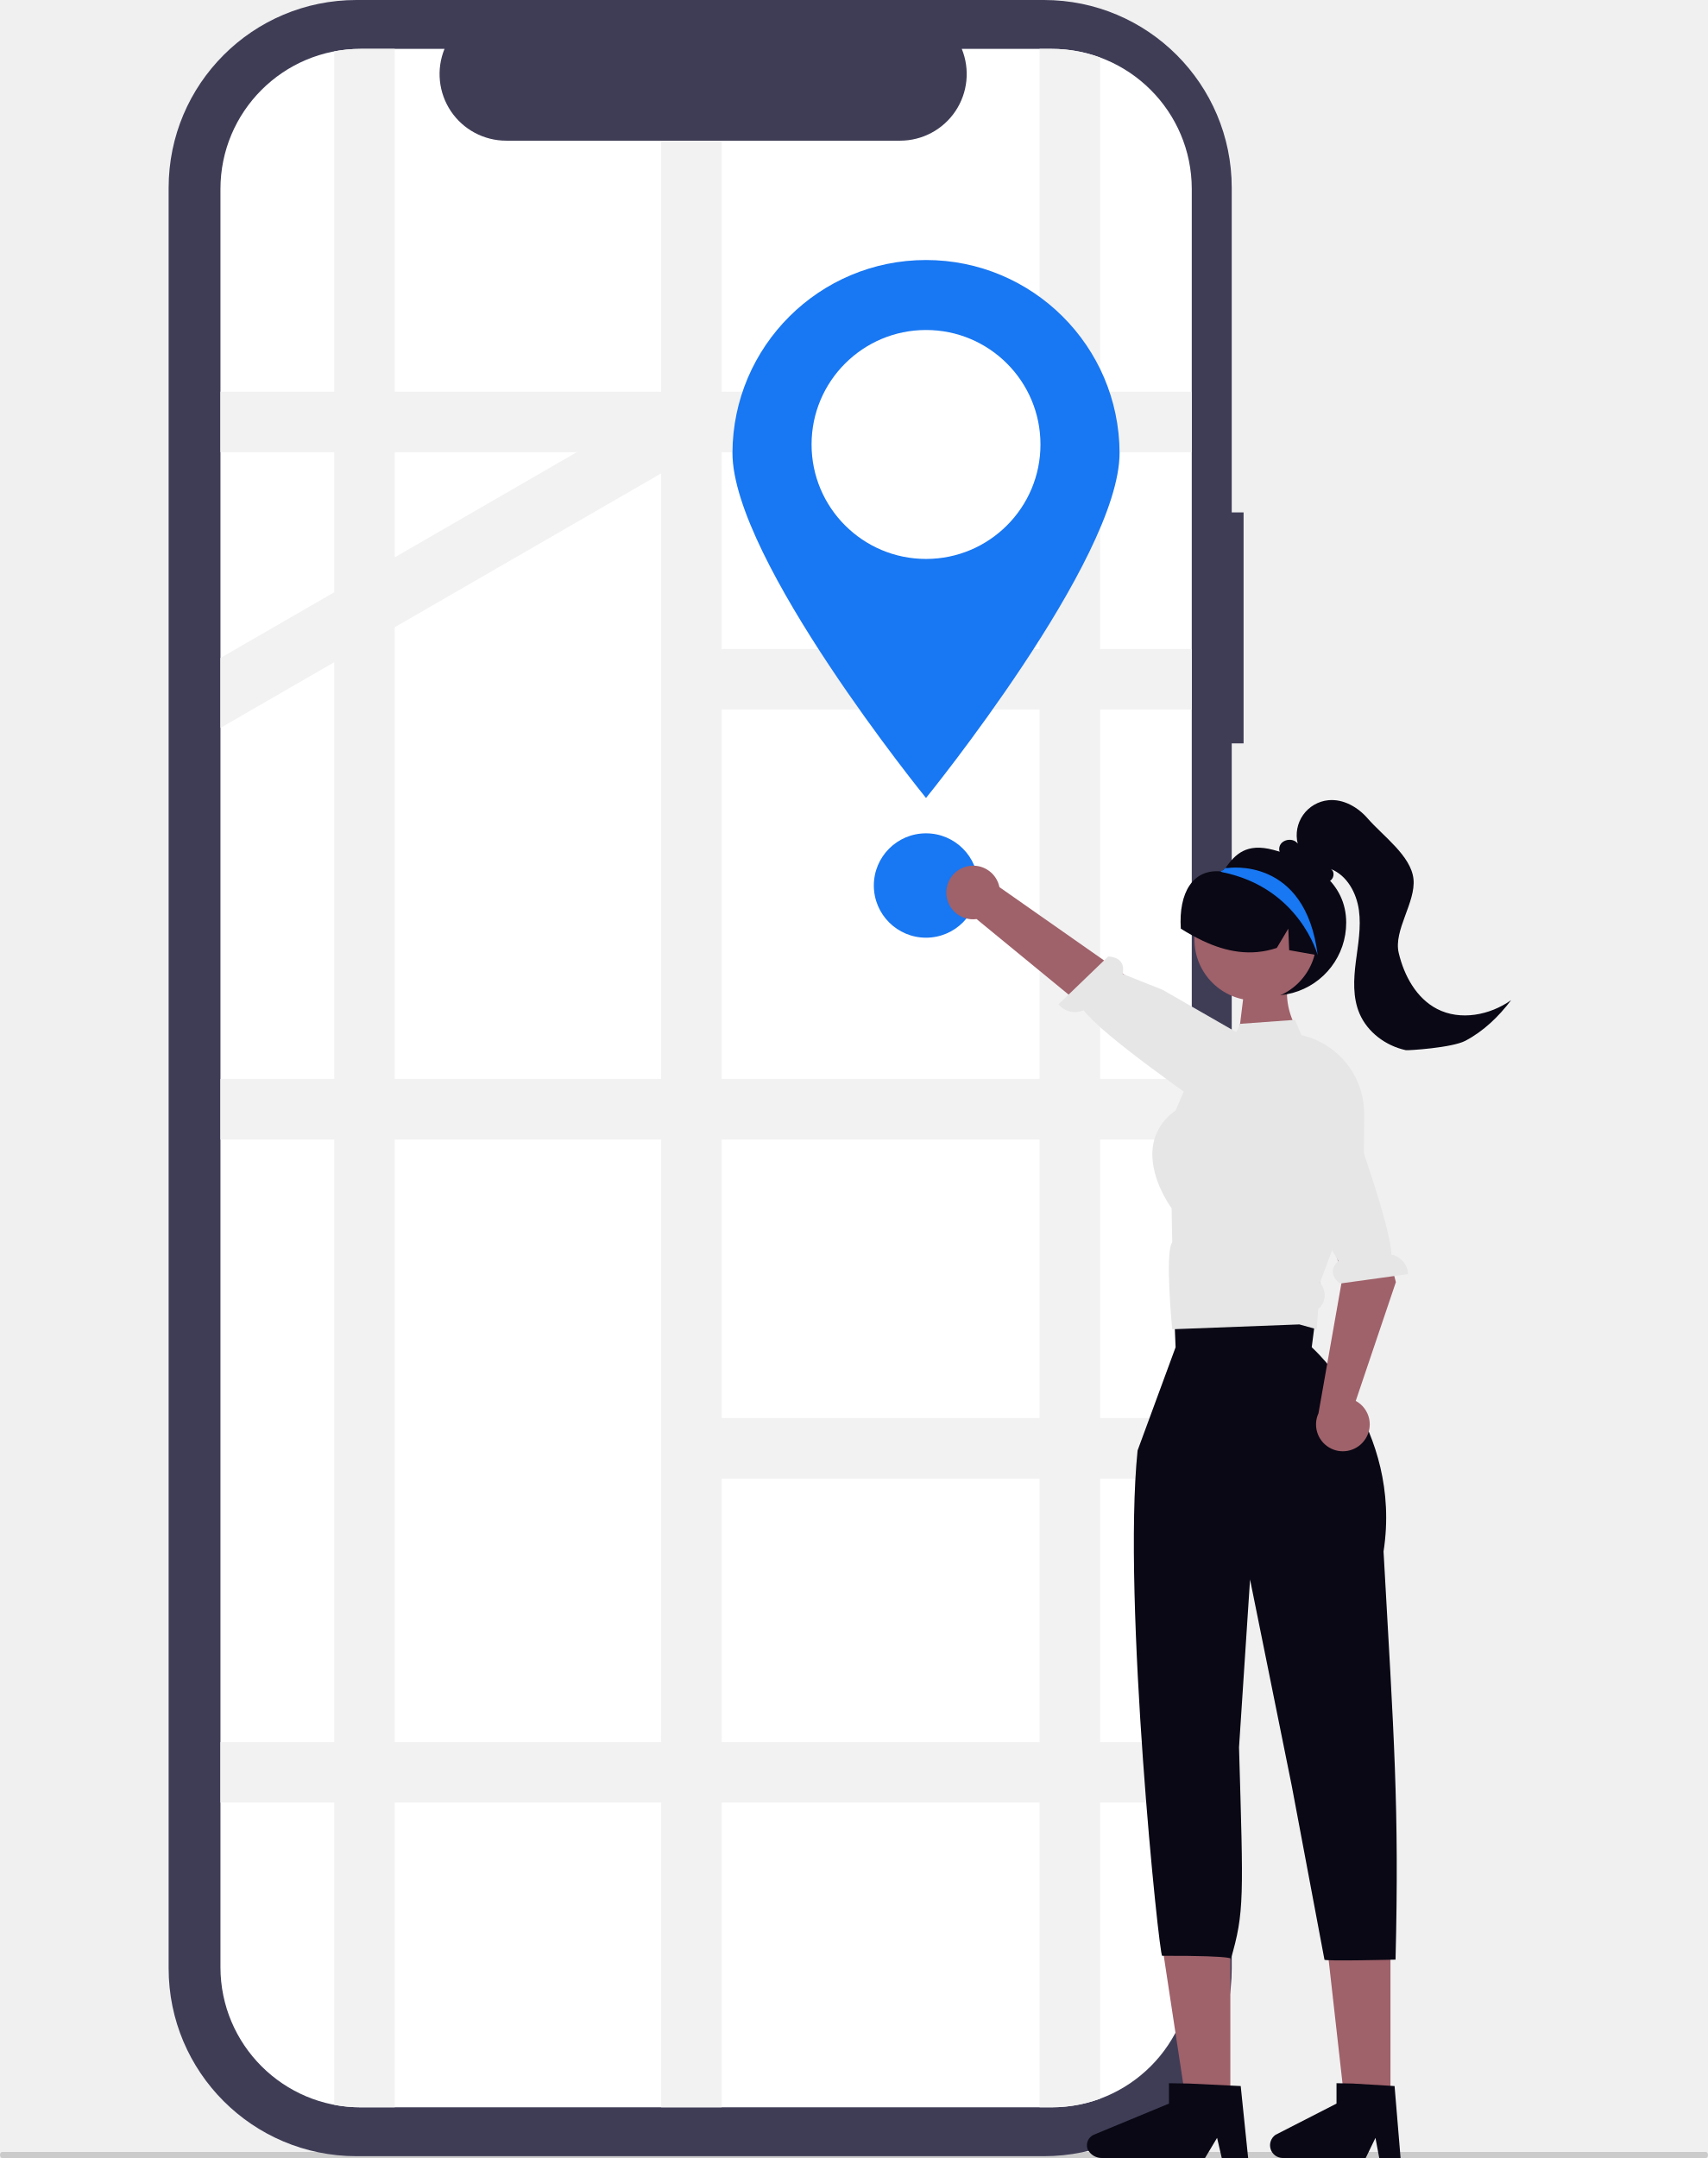
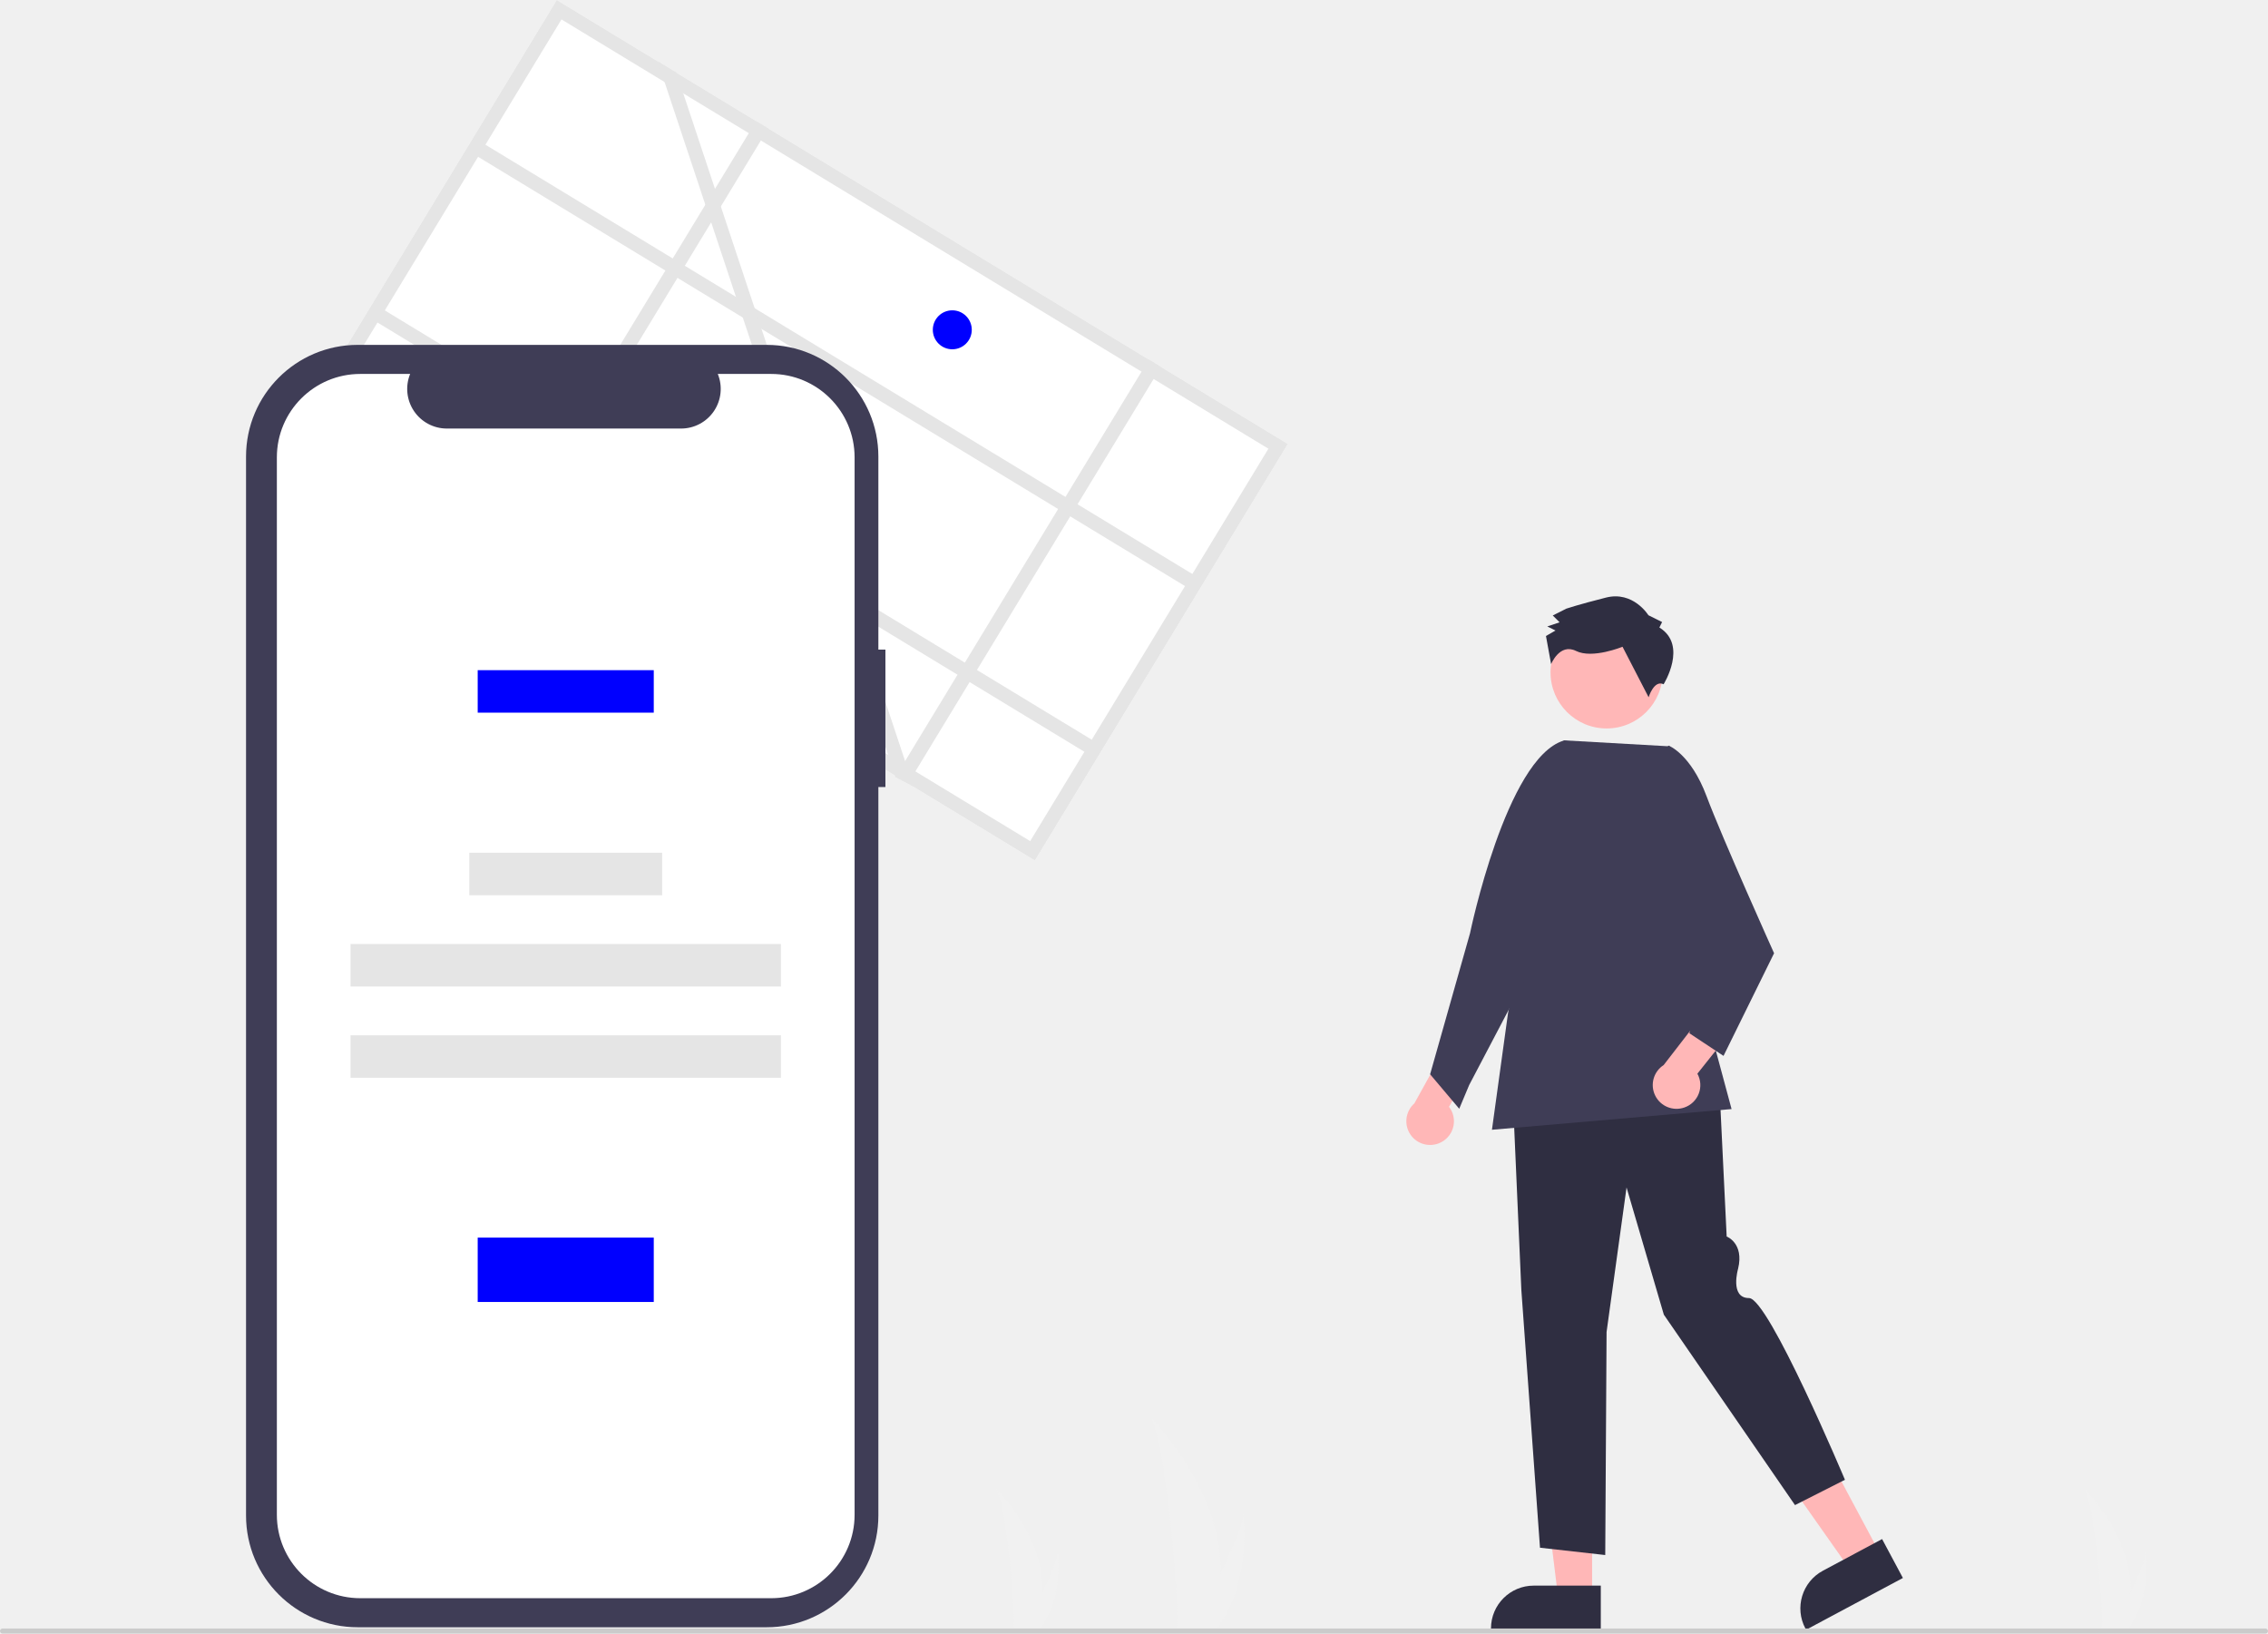
- <svg xmlns="http://www.w3.org/2000/svg" class="w-full h-auto drop-shadow-xl" width="633.218" height="799.931" viewBox="0 0 633.218 799.931" role="img" artist="Katerina Limpitsouni" source="https://undraw.co/">
-   <g transform="translate(-636 -131)">
-     <path d="M632.432,712.957H.786c-.434,0-.786-.5-.786-1.122s.352-1.122.786-1.122H632.432c.434,0,.786.5.786,1.122S632.866,712.957,632.432,712.957Z" transform="translate(636 217.973)" fill="#cbcbcb" />
-     <path d="M484.219,189.932h-4.392V69.629A69.628,69.628,0,0,0,410.2,0H155.319A69.629,69.629,0,0,0,85.691,69.628v660a69.629,69.629,0,0,0,69.628,69.629H410.2a69.629,69.629,0,0,0,69.629-69.629h0V275.566h4.392Z" transform="translate(612.827 131)" fill="#3f3d56" />
-     <path d="M462.914,68.142V727.167a51.953,51.953,0,0,1-51.907,52h-256.2a51.963,51.963,0,0,1-52-51.926V68.142a51.963,51.963,0,0,1,51.926-52h31.141a24.7,24.7,0,0,0,22.874,34.03H354.773a24.7,24.7,0,0,0,22.874-34.03h33.267a51.953,51.953,0,0,1,52,51.906v.093Z" transform="translate(614.923 132.975)" fill="#fff" />
-     <path d="M462.914,165.643V143.2H428.939V19.353a51.838,51.838,0,0,0-18.025-3.21h-4.422V143.2H288.642V50.173H266.195V143.2H167.426V16.143H154.811a51.5,51.5,0,0,0-9.832.932V143.2H102.811v22.448h42.167v51.922l-42.167,24.344v25.927l42.167-24.344V397.975H102.811v22.447h42.167V643.775H102.811v22.448h42.167V778.235a51.522,51.522,0,0,0,9.832.932h12.615V666.222h98.769V779.167h22.448V666.222H406.492V779.167h4.422a51.841,51.841,0,0,0,18.025-3.21V666.222h33.974V643.775H428.939V546.128h33.671V523.681H428.939V420.422h33.974V397.975H428.939V261.045h33.974V238.6H428.939V165.643Zm-228,0h0l-67.488,38.969h0V165.643Zm-67.489,64.885h0L266.195,173.5V397.975H167.426Zm0,413.247V420.422h98.769V643.775Zm239.066,0H288.642V546.128H406.492Zm0-120.094H288.642V420.422H406.492Zm0-125.706H288.642V261.045H406.492Zm0-159.377H288.642V165.643H406.492Z" transform="translate(614.923 132.975)" fill="#f2f2f2" />
-     <g transform="translate(907.551 227.117)">
-       <path d="M353.9,171.472c0,39.632-71.76,127.919-71.76,127.919s-71.76-88.287-71.76-127.919a71.76,71.76,0,0,1,143.519,0Z" transform="translate(-210.381 -99.713)" fill="#1877F2" />
-       <path d="M342.246,184.144a42.432,42.432,0,1,1-42.432-42.432h0a42.412,42.412,0,0,1,42.432,42.393Z" transform="translate(-228.053 -115.504)" fill="#fff" />
-       <ellipse cx="19.344" cy="19.344" rx="19.344" ry="19.344" transform="translate(52.415 212.783)" fill="#1877F2" />
-     </g>
-     <g transform="translate(986.85 427.559)">
-       <path d="M0,15.24,19.857,0l5.285,27.183L10.249,33.588C9.645,26.466,6.084,20.4,0,15.24Z" transform="matrix(-0.951, -0.309, 0.309, -0.951, 126.296, 101.234)" fill="#9f616a" />
-       <path d="M355.7,302.574l3,6.975-4.9,24.775-50-6.953.4-30.209,1-6.617Z" transform="translate(-218.899 -139.391)" fill="#ffb6b6" />
-       <path d="M303.7,646.234H286.885l-6.5-57.845H303.7Z" transform="translate(-139.051 -161.974)" fill="#9f616a" />
-       <path d="M372.633,630.721H356.44l-9.526-62.642h25.718Z" transform="translate(-267.346 -146.462)" fill="#9f616a" />
-       <path d="M621.616,766.078l27.934-11.572v-7.557l7.447.122,15.191.741,3.965.188,2.753,26.673h-9.776l-1.736-7.467-4.471,7.467H624.929a5.828,5.828,0,0,1-5.562-3.313,4.283,4.283,0,0,1,2.253-5.283Z" transform="translate(-567.02 -271.301)" fill="#090814" />
-       <path d="M654.893,693.694c1.4-56.837-.593-82.332-4.449-151.284,7.07-45.821-26.626-75.71-26.626-75.71l3.1-24.014-54.5,1.239.927,22.779-14.089,38.268c-5.7,55.566,7.993,187.678,9.109,187.292,30.25-.074,25.4,1.43,25.4,1.43,5.146-17.591,4.7-23.065,3.1-78.682l4.087-62.225,15.467,76.519,12.115,64.388C627.779,694.37,656.228,693.671,654.893,693.694Z" transform="translate(-488.357 -263.857)" fill="#090814" />
-       <path d="M630.274,305.278a26.984,26.984,0,1,1-46.414-18.713l.13-.13c.216-.227.432-.453.659-.669a.011.011,0,0,0,.008,0,.011.011,0,0,0,0-.008,5.655,5.655,0,0,0,.853-.766c3.643-5.091,7.773-9.358,17.777-6.692C617.693,282.132,630.274,290.371,630.274,305.278Z" transform="translate(-482.032 -259.817)" fill="#090814" />
-       <path d="M634.553,293.891a9.884,9.884,0,0,0,11.2,10.214l69.592,57.118,10.629-18.69-71.749-50.267a9.938,9.938,0,0,0-19.67,1.622Z" transform="translate(-634.544 -259.982)" fill="#9f616a" />
-       <path d="M675.186,378.908s-2.267,4.7-11.085-1.978c-7.059-5.349-40.759-28.429-48.244-38.184a7.765,7.765,0,0,1-9.257-2.22L625.012,318.8c5.778.391,5.837,4.256,5.342,6.476l14.8,5.88,38.54,22.14-6.806,22.241Z" transform="translate(-565 -260.826)" fill="#e6e6e6" />
-       <ellipse cx="22.628" cy="22.628" rx="22.628" ry="22.628" transform="translate(91.981 29.077)" fill="#9f616a" />
-       <path d="M576.836,425.359l-.232-12.623c-.918-1.261-8.618-12.269-6.892-23.265a19.288,19.288,0,0,1,8.331-12.911l3.042-7.08,4.5-10.466,13.176-7.844,1.826-3.717,1.5-3.087,20.228-1.473,2.429,5.687.088.011a29.411,29.411,0,0,1,11.34,5.31,29.926,29.926,0,0,1,11.837,23.874l-.111,14.67-.022,2.1-.011,2.036-11.34,30.523-.431,1.184-4.448,11.96.764,1.261a6.7,6.7,0,0,1-1.472,8.6l-.531,7.478-.963-.266-5.476-1.527-47.138,1.792S574.026,429.1,576.836,425.359Z" transform="translate(-493.093 -261.415)" fill="#e6e6e6" />
-       <path d="M637.256,317.6c-.205-.033-.41-.08-.615-.108-3.53-.626-7.059-1.241-10.58-1.878l-.324-7.977-4.263,7.145c-9.725,3.227-18.825,1.4-27.384-2.625a77.325,77.325,0,0,1-8.2-4.522c-.87-13.49,4.584-22.127,14.734-21.221.371.033.636-.345.961-.508a.011.011,0,0,0,.008,0,.011.011,0,0,0,0-.008c.55-.259,1.114-.508,1.67-.734a24.925,24.925,0,0,1,26.164,5.073C636.338,296.83,639.447,307.721,637.256,317.6Z" transform="translate(-498.964 -259.961)" fill="#090814" />
-       <path d="M513.777,278.5a4.194,4.194,0,0,0,3.463,2.987c3.043,3.761,6.527,7.744,11.3,8.5a5.432,5.432,0,0,0,3.972-.686,2.211,2.211,0,0,0,.4-.318c1.128-1.073,1.217-3.231-.122-4.038,6,2.379,9.5,8.851,10.389,15.234s-.343,12.833-1.15,19.227-1.161,13.11,1.352,19.051c2.965,7,9.78,12.037,17.214,13.641.664.144,17.164-.866,22.092-3.507,6.737-3.551,12.346-8.973,16.938-15.046-7.911,5.609-18.841,7.711-27.445,3.274-7.7-3.983-12.251-12.346-14.24-20.776s6.378-18.784,5.471-27.4-11.313-15.933-17-22.472c-3.629-4.171-8.983-7.257-14.5-6.737a13.033,13.033,0,0,0-11.417,16.1c-1.571-2.227-5.631-1.737-6.638.8A3.279,3.279,0,0,0,513.777,278.5Z" transform="translate(-390.229 -259.372)" fill="#090814" />
-       <path d="M623.158,317.529s-6.7-25.02-35.437-30.795c-.033-.01-.14-.054-.281-.119a2.967,2.967,0,0,0-.3-.159c.324-.184.636-.345.961-.508a.011.011,0,0,0,.008,0,.011.011,0,0,0,0-.008c.281-.259.562-.518.853-.766l.82.033S618.614,280.636,623.158,317.529Z" transform="translate(-485.481 -260.001)" fill="#1877F2" />
-       <path d="M577.335,500.264a9.884,9.884,0,0,0-3.047-14.847l14.876-44.04L577.017,394.7l-19.587,8.855,12.085,35.206L560.47,490a9.938,9.938,0,0,0,16.865,10.262Z" transform="translate(-422.507 -262.682)" fill="#9f616a" />
-       <path d="M570.987,355.279s4.6-2.47,7.8,8.121c2.562,8.479,19.993,54.513,20.307,66.806a7.765,7.765,0,0,1,6.18,7.239l-25.317,3.5c-4.443-3.714-2.216-6.876-.51-8.38l-8.623-14.606L552.8,378.527,567.625,357Z" transform="translate(-434.091 -261.712)" fill="#e6e6e6" />
-       <path d="M621.136,766.078l22.6-11.572v-7.557l6.026.122,12.291.741,3.208.188,2.227,26.673h-7.91l-1.4-7.467-3.618,7.467H623.817a4.716,4.716,0,0,1-2.678-8.6Z" transform="translate(-499.088 -271.301)" fill="#090814" />
-     </g>
-   </g>
+ <svg xmlns="http://www.w3.org/2000/svg" width="890" height="641" viewBox="0 0 890 641" role="img" artist="Katerina Limpitsouni" source="https://undraw.co/">
+   <path id="e17a72e2-051a-4020-aba1-9f6eb9c0d39e-78" data-name="Path 133" d="M633.922,746.83a76.673,76.673,0,0,1-3.582,21.195c-.048.159-.102.316-.154.475H616.819c.014-.143.029-.302.043-.475.891-10.246-4.2-71.861-10.344-82.525C607.056,686.365,634.959,714.275,633.922,746.83Z" transform="translate(-155 -129.5)" fill="#f1f1f1" />
+   <path id="eeb1bfad-c599-4325-99ca-33d947eaa4a4-79" data-name="Path 134" d="M632.919,768.025c-.112.159-.228.319-.347.475H622.544c.076-.136.164-.295.266-.475,1.656-2.99,6.56-11.928,11.111-21.195,4.889-9.958,9.378-20.294,9-24.035C643.039,723.638,646.423,749.359,632.919,768.025Z" transform="translate(-155 -129.5)" fill="#f1f1f1" />
+   <path id="ae98919c-3cd0-4dbe-b2ac-5e07dd542ed3-80" data-name="Path 133" d="M991.113,754.14A50.807,50.807,0,0,1,988.74,768.185c-.032.106-.068.209-.102.315h-8.857c.009-.095.019-.2.028-.315.591-6.789-2.783-47.619-6.854-54.685C973.311,714.073,991.8,732.568,991.113,754.14Z" transform="translate(-155 -129.5)" fill="#f1f1f1" />
+   <path id="a16e0e44-34bc-470c-a8b9-bb95dad5f0bc-81" data-name="Path 134" d="M990.449,768.185c-.074.106-.151.211-.23.315h-6.645c.05-.09.109-.195.176-.315,1.098-1.981,4.347-7.904,7.363-14.045,3.24-6.599,6.215-13.448,5.964-15.927C997.154,738.772,999.397,755.816,990.449,768.185Z" transform="translate(-155 -129.5)" fill="#f1f1f1" />
+   <path id="a04afbcd-fd0f-46da-9369-89d0f07bdf03-82" data-name="Path 133" d="M564.113,754.14A50.807,50.807,0,0,1,561.74,768.185c-.032.106-.068.209-.102.315h-8.857c.009-.095.019-.2.028-.315.591-6.789-2.783-47.619-6.854-54.685C546.311,714.073,564.8,732.568,564.113,754.14Z" transform="translate(-155 -129.5)" fill="#f1f1f1" />
+   <path id="a6089e43-5613-4c9c-8352-b83c87f66fb2-83" data-name="Path 134" d="M563.449,768.185c-.074.106-.151.211-.23.315h-6.645c.05-.09.109-.195.176-.315,1.098-1.981,4.347-7.904,7.363-14.045,3.24-6.599,6.215-13.448,5.964-15.927C570.154,738.772,572.397,755.816,563.449,768.185Z" transform="translate(-155 -129.5)" fill="#f1f1f1" />
+   <path d="M373.473,129.5l-99.251,163.458L561.116,467.158l99.251-163.458Z" transform="translate(-155 -129.5)" fill="#fff" />
+   <path d="M373.473,129.5l-99.251,163.458L561.116,467.158l99.251-163.458ZM559.253,459.536,281.844,291.095l93.492-153.974L652.745,305.563Z" transform="translate(-155 -129.5)" fill="#e5e5e5" />
+   <rect x="479.582" y="108.051" width="5.548" height="329.166" transform="matrix(0.51901, -0.85477, 0.85477, 0.51901, -156.0307, 413.9365)" fill="#e5e5e5" />
+   <rect x="440.102" y="173.07" width="5.548" height="329.166" transform="translate(-230.5963 411.4644) rotate(-58.73413)" fill="#e5e5e5" />
+   <rect x="308.847" y="257.404" width="191.231" height="5.548" transform="translate(-182.8491 341.3647) rotate(-58.73413)" fill="#e5e5e5" />
+   <polygon points="455.575 143.967 356.325 307.425 351.386 304.87 450.833 141.087 455.575 143.967" fill="#e5e5e5" />
+   <polygon points="358.537 308.768 356.325 307.425 351.386 304.87 351.203 304.315 348.503 296.185 328.53 236.083 325.83 227.953 291.49 124.599 288.789 116.469 279.082 87.242 276.787 80.332 260.786 32.182 258.085 24.052 265.42 28.505 268.12 36.635 280.569 74.104 282.863 81.014 296.124 120.923 298.824 129.053 333.164 232.407 335.865 240.537 355.172 298.634 355.837 300.639 357.467 305.544 358.537 308.768" fill="#e5e5e5" />
+   <path d="M502.453,384.401h-2.765V308.66a43.836,43.836,0,0,0-43.836-43.836H295.386a43.836,43.836,0,0,0-43.836,43.836V724.177a43.836,43.836,0,0,0,43.836,43.836H455.851a43.836,43.836,0,0,0,43.836-43.836V438.314h2.765Z" transform="translate(-155 -129.5)" fill="#3f3d56" />
+   <path d="M457.62,276.229h-20.946a15.553,15.553,0,0,1-14.4,21.427H330.345a15.553,15.553,0,0,1-14.4-21.427H296.382A32.737,32.737,0,0,0,263.645,308.965v414.907a32.736,32.736,0,0,0,32.736,32.737H457.62a32.736,32.736,0,0,0,32.737-32.736h0v-414.907A32.736,32.736,0,0,0,457.62,276.229Z" transform="translate(-155 -129.5)" fill="#fff" />
+   <rect x="187.456" y="262.965" width="69.09" height="16.672" fill="#0000ff" style="isolation:isolate" />
+   <rect x="184.167" y="334.604" width="75.669" height="16.672" fill="#e5e5e5" />
+   <rect x="137.558" y="370.418" width="168.885" height="16.672" fill="#e5e5e5" />
+   <rect x="137.558" y="406.232" width="168.885" height="16.672" fill="#e5e5e5" />
+   <rect x="187.456" y="485.61" width="69.09" height="25.262" fill="#0000ff" />
+   <circle cx="373.696" cy="129.409" r="7.645" fill="#0000ff" />
+   <path d="M720.569,577.683a9.276,9.276,0,0,0,3.048-13.894l10.53-18.398-9.619-9.126-14.506,26.19a9.327,9.327,0,0,0,10.547,15.228Z" transform="translate(-155 -129.5)" fill="#ffb7b7" />
+   <polygon points="624.771 626.538 611.408 626.538 605.05 574.995 624.773 574.996 624.771 626.538" fill="#ffb7b7" />
+   <path d="M783.178,768.992l-43.088-.002v-.545a16.772,16.772,0,0,1,16.771-16.771h.001l26.317.001Z" transform="translate(-155 -129.5)" fill="#2f2e41" />
+   <polygon points="737.616 609.36 725.831 615.661 695.921 573.205 713.314 563.906 737.616 609.36" fill="#ffb7b7" />
+   <path d="M901.729,748.676l-37.998,20.316-.257-.481a16.772,16.772,0,0,1,6.882-22.697l.001-.001,23.208-12.408Z" transform="translate(-155 -129.5)" fill="#2f2e41" />
+   <path d="M829.582,552.926l2.992,61.763s6.903,2.592,4.488,12.609c0,0-3.388,11.54,4.274,11.54s37.648,71.309,37.648,71.309l-19.596,9.929L807.916,645.35,793.284,595.446l-7.838,56.698-.523,87.529-25.605-2.874L752.002,635.683l-3.397-77.078Z" transform="translate(-155 -129.5)" fill="#2f2e41" />
+   <polygon points="585.464 443.301 591.774 397.518 613.633 290.496 655.176 292.847 675.01 331.101 671.564 405.72 679.498 435.18 585.464 443.301" fill="#3f3d56" />
+   <path d="M756.483,507.74l-24.951,47.498-3.908,9.319L716.2,551.029,731.86,495.698s14.168-68.605,36.693-75.588L774,421Z" transform="translate(-155 -129.5)" fill="#3f3d56" />
+   <path d="M815.96,564.067a9.276,9.276,0,0,0,5.12-13.271l13.198-16.588-8.124-10.479-18.309,23.687a9.327,9.327,0,0,0,8.116,16.651Z" transform="translate(-155 -129.5)" fill="#ffb7b7" />
+   <path d="M802.432,429.129l7.365-7.065s8.652,3.219,14.881,19.841,26.499,61.627,26.499,61.627l-19.841,40.283-13.377-8.868,7.215-35.473Z" transform="translate(-155 -129.5)" fill="#3f3d56" />
+   <circle cx="630.464" cy="263.824" r="22.013" fill="#ffb7b7" />
+   <path d="M806.168,375.726l1.067-2.148-5.37-2.668s-5.924-9.639-16.643-6.93-15.542,4.33-15.542,4.33l-5.356,2.695,2.688,2.675-4.823,1.621,3.222,1.601-3.749,2.155,2.018,11.046s3.352-8.378,9.795-5.176,18.23-1.655,18.23-1.655l10.24,19.817s2.112-6.947,5.879-5.095C807.825,397.993,817.448,382.669,806.168,375.726Z" transform="translate(-155 -129.5)" fill="#2f2e41" />
+   <path d="M1044,770.5H156a1,1,0,0,1,0-2h888a1,1,0,0,1,0,2Z" transform="translate(-155 -129.5)" fill="#cbcbcb" />
</svg>
